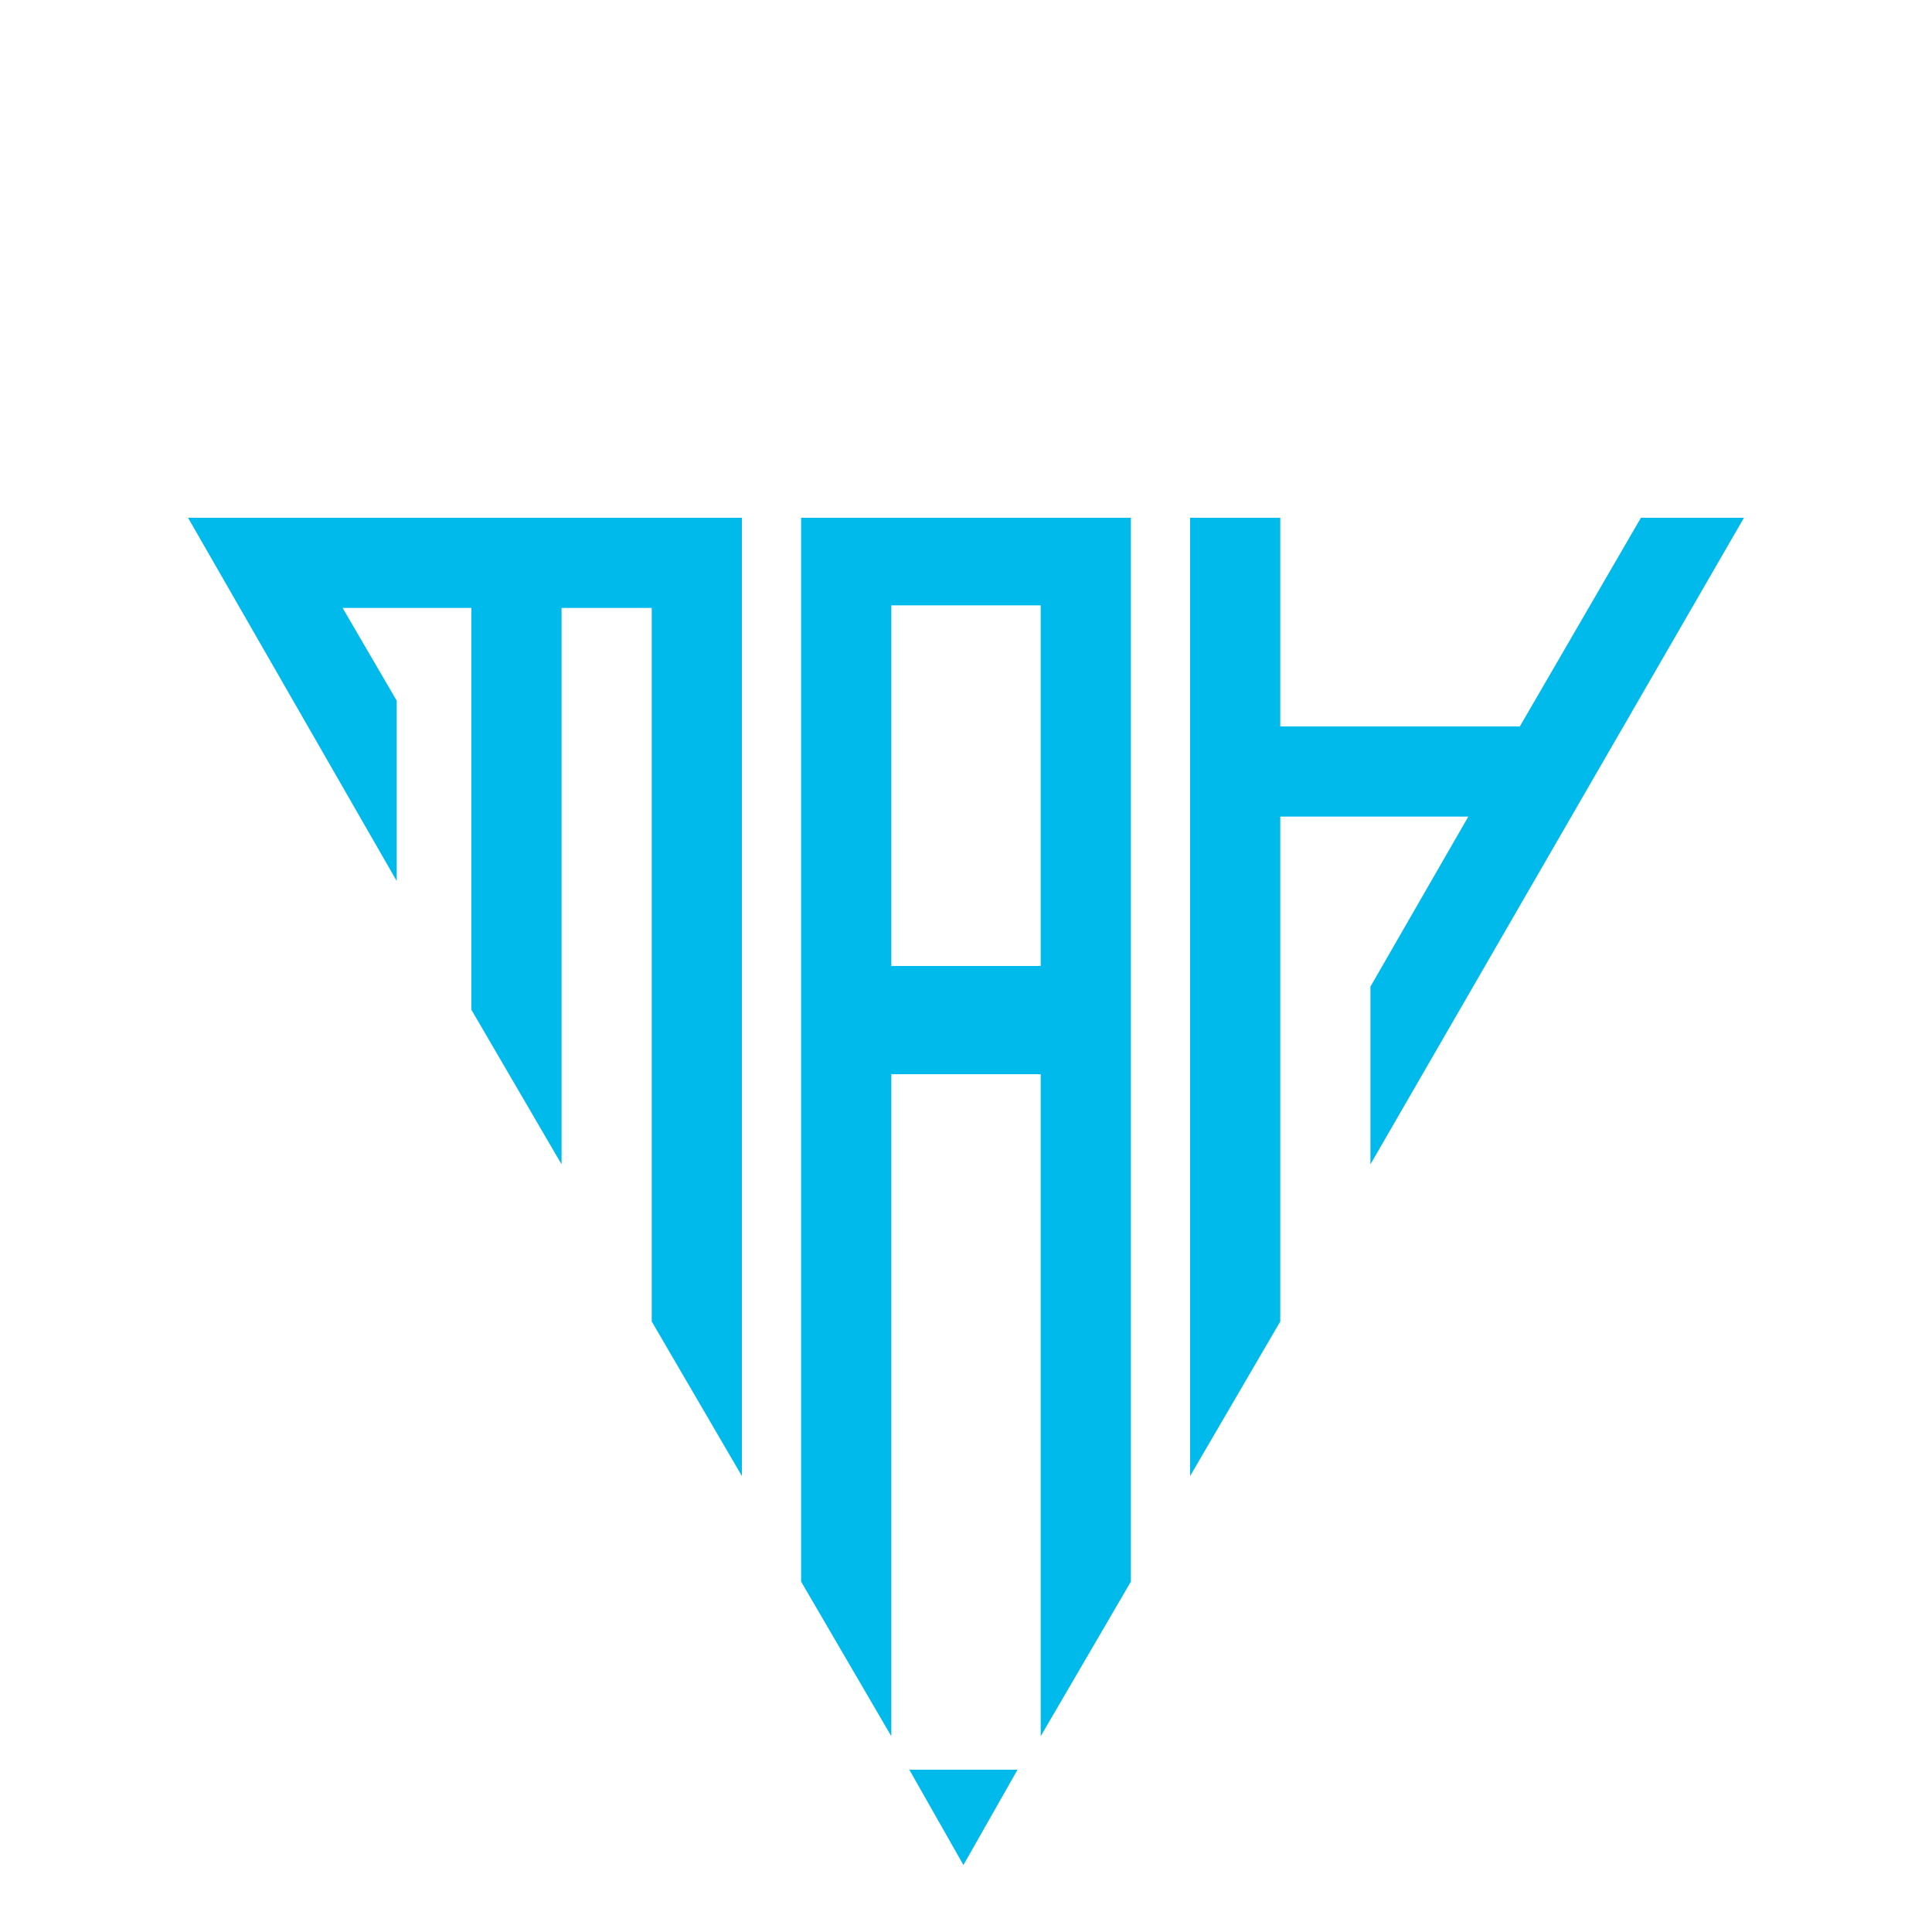
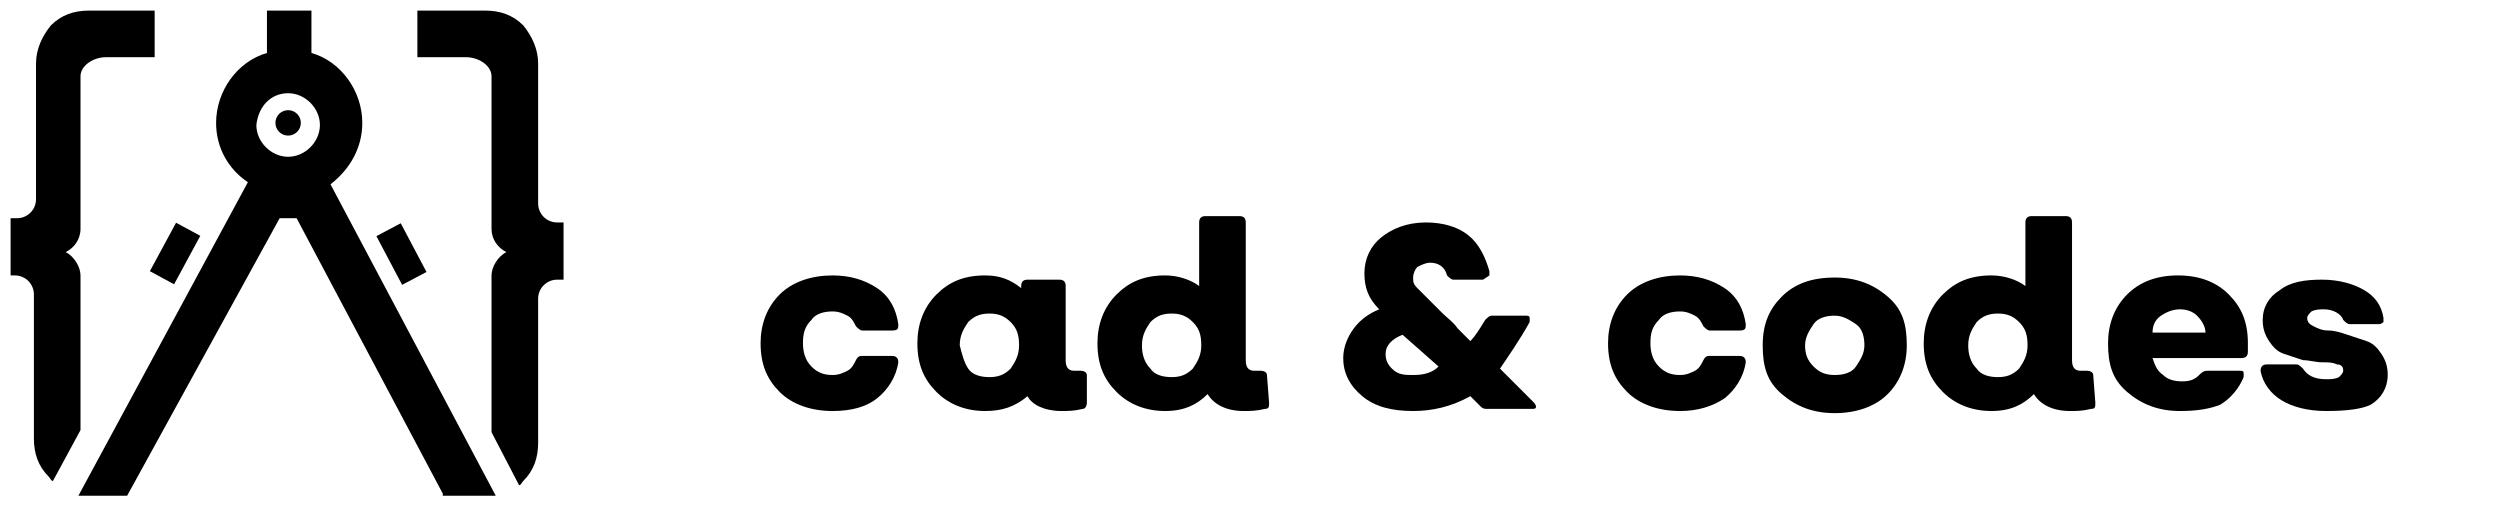
- <svg xmlns="http://www.w3.org/2000/svg" version="1.1" id="Layer_1" x="0px" y="0px" viewBox="0 0 75 75" style="enable-background:new 0 0 75 75;" xml:space="preserve">
+ <svg xmlns="http://www.w3.org/2000/svg" version="1.1" id="Layer_1" x="0px" y="0px" viewBox="0 0 118 24" style="enable-background:new 0 0 118 24;" xml:space="preserve">
  <style type="text/css">
- 	.st0{fill:none;}
- 	.st1{fill:#00BAEB;}
+ 	.st0{enable-background:new    ;}
</style>
  <g>
-     <g>
-       <circle class="st0" cx="37.5" cy="37.5" r="35" />
-       <g>
-         <g>
-           <polygon id="M_00000013165992957051825030000014181246928916455837_" class="st1" points="28.8,20.1 28.8,57.3 25.3,51.3       25.3,23.6 21.8,23.6 21.8,45.2 18.3,39.2 18.3,23.6 13.3,23.6 15.4,27.2 15.4,34.2 7.3,20.1     " />
-           <path id="A_00000040574275081089831980000016557082845165341079_" class="st1" d="M40.4,41.7h-5.8v25.7l-3.5-6V20.1h12.8v41.3      l-3.5,6V41.7z M34.6,37.5h5.8v-14h-5.8L34.6,37.5L34.6,37.5z" />
-           <polygon id="H_00000143608231289076081550000013371495267174160274_" class="st1" points="49.7,31.7 57,31.7 53.2,38.3       53.2,45.2 67.7,20.1 63.7,20.1 59,28.2 49.7,28.2 49.7,20.1 46.2,20.1 46.2,57.3 49.7,51.3     " />
-         </g>
-         <path class="st1" d="M39.2,68.7c-0.5,0-1.1,0-1.7,0c-0.6,0-1.1,0-1.7,0c-0.2,0-0.3,0-0.5,0l2.1,3.7l2.1-3.7     C39.5,68.7,39.3,68.7,39.2,68.7z" />
-       </g>
-     </g>
-     <rect class="st0" width="75" height="75" />
+     <path d="M15.6,8.7C16.5,8,17.1,7,17.1,5.8c0-1.5-1-2.9-2.4-3.3v-2h-2.1v2c-1.4,0.4-2.4,1.8-2.4,3.3c0,1.2,0.6,2.2,1.5,2.8l-8,14.8   l0,0H6l7.2-13.1H14l6.9,13l0,0l0,0v0.1h2.5L15.6,8.7z M13.6,4.4c0.8,0,1.5,0.7,1.5,1.5s-0.7,1.5-1.5,1.5s-1.5-0.7-1.5-1.5   C12.2,5,12.8,4.4,13.6,4.4z" />
+     <rect x="18.3" y="10.7" transform="matrix(0.8841 -0.4673 0.4673 0.8841 -3.4134 10.2373)" width="1.3" height="2.6" />
+     <rect x="7" y="11.3" transform="matrix(0.4758 -0.8796 0.8796 0.4758 -6.1968 13.5802)" width="2.6" height="1.3" />
+     <path d="M7.3,0.5v2.2H5c-0.6,0-1.2,0.4-1.2,0.9v7.2c0,0.5-0.3,0.9-0.7,1.1c0.4,0.2,0.7,0.7,0.7,1.1v7.3l-1.3,2.4   c-0.1,0-0.1-0.1-0.2-0.2c-0.5-0.5-0.7-1.1-0.7-1.8v-6.8c0-0.5-0.4-0.9-0.9-0.9H0.5v-2.7h0.3c0.5,0,0.9-0.4,0.9-0.9V3   c0-0.7,0.3-1.3,0.7-1.8c0.5-0.5,1.1-0.7,1.8-0.7C4.2,0.5,7.3,0.5,7.3,0.5z" />
+     <path d="M24.5,22.9c0.1,0,0.1-0.1,0.2-0.2c0.5-0.5,0.7-1.1,0.7-1.8v-6.8c0-0.5,0.4-0.9,0.9-0.9h0.3v-2.7h-0.3   c-0.5,0-0.9-0.4-0.9-0.9V3c0-0.7-0.3-1.3-0.7-1.8c-0.5-0.5-1.1-0.7-1.8-0.7h-3.2v2.2H22c0.6,0,1.2,0.4,1.2,0.9v7.2   c0,0.5,0.3,0.9,0.7,1.1c-0.4,0.2-0.7,0.7-0.7,1.1v7.4L24.5,22.9z" />
+     <circle cx="13.6" cy="5.8" r="0.6" />
+     <path d="M24,22" />
+   </g>
+   <g class="st0">
+     <path d="M39.3,19.4c-1,0-1.9-0.3-2.5-0.9c-0.6-0.6-0.9-1.3-0.9-2.3c0-0.9,0.3-1.7,0.9-2.3c0.6-0.6,1.5-0.9,2.5-0.9   c0.8,0,1.5,0.2,2.1,0.6s0.9,1,1,1.7c0,0.2,0,0.3-0.3,0.3h-1.4c-0.1,0-0.2-0.1-0.3-0.2c-0.1-0.2-0.2-0.4-0.4-0.5   c-0.2-0.1-0.4-0.2-0.7-0.2c-0.4,0-0.8,0.1-1,0.4c-0.3,0.3-0.4,0.6-0.4,1.1c0,0.4,0.1,0.8,0.4,1.1c0.3,0.3,0.6,0.4,1,0.4   c0.3,0,0.5-0.1,0.7-0.2c0.2-0.1,0.3-0.3,0.4-0.5c0.1-0.2,0.2-0.2,0.3-0.2h1.4c0.2,0,0.3,0.1,0.3,0.3c-0.1,0.7-0.5,1.3-1,1.7   S40.2,19.4,39.3,19.4z" />
+     <path d="M51.3,19c0,0.2-0.1,0.3-0.2,0.3c-0.4,0.1-0.7,0.1-1,0.1c-0.8,0-1.4-0.3-1.6-0.7c-0.6,0.5-1.2,0.7-2,0.7   c-0.9,0-1.7-0.3-2.3-0.9s-0.9-1.3-0.9-2.3c0-0.9,0.3-1.7,0.9-2.3s1.3-0.9,2.3-0.9c0.7,0,1.2,0.2,1.7,0.6v-0.1   c0-0.2,0.1-0.3,0.3-0.3h1.5c0.2,0,0.3,0.1,0.3,0.3v3.5c0,0.3,0.1,0.5,0.4,0.5c0.1,0,0.2,0,0.3,0c0.2,0,0.3,0.1,0.3,0.2L51.3,19z    M45.7,17.4c0.2,0.3,0.6,0.4,1,0.4c0.4,0,0.7-0.1,1-0.4c0.2-0.3,0.4-0.6,0.4-1.1s-0.1-0.8-0.4-1.1s-0.6-0.4-1-0.4   c-0.4,0-0.7,0.1-1,0.4c-0.2,0.3-0.4,0.6-0.4,1.1C45.4,16.7,45.5,17.1,45.7,17.4z" />
+     <path d="M59.9,19c0,0.2,0,0.3-0.2,0.3c-0.4,0.1-0.7,0.1-1,0.1c-0.8,0-1.4-0.3-1.7-0.8c-0.5,0.5-1.1,0.8-2,0.8   c-0.9,0-1.7-0.3-2.3-0.9s-0.9-1.3-0.9-2.3c0-0.9,0.3-1.7,0.9-2.3s1.3-0.9,2.3-0.9c0.6,0,1.2,0.2,1.6,0.5v-3c0-0.2,0.1-0.3,0.3-0.3   h1.6c0.2,0,0.3,0.1,0.3,0.3v6.5c0,0.3,0.1,0.5,0.4,0.5c0.1,0,0.2,0,0.3,0c0.2,0,0.3,0.1,0.3,0.2L59.9,19z M54.3,17.4   c0.2,0.3,0.6,0.4,1,0.4c0.4,0,0.7-0.1,1-0.4c0.2-0.3,0.4-0.6,0.4-1.1s-0.1-0.8-0.4-1.1s-0.6-0.4-1-0.4c-0.4,0-0.7,0.1-1,0.4   c-0.2,0.3-0.4,0.6-0.4,1.1C53.9,16.7,54,17.1,54.3,17.4z" />
+     <path d="M66.7,19.4c-1,0-1.8-0.2-2.4-0.7c-0.6-0.5-0.9-1.1-0.9-1.8c0-0.5,0.2-1,0.5-1.4c0.3-0.4,0.7-0.7,1.2-0.9   c-0.5-0.5-0.7-1-0.7-1.7c0-0.7,0.3-1.3,0.8-1.7c0.5-0.4,1.2-0.7,2.1-0.7c0.8,0,1.5,0.2,2,0.6c0.5,0.4,0.8,1,1,1.7   c0,0.1,0,0.2,0,0.2S70,13.2,70,13.2h-1.4c-0.1,0-0.2-0.1-0.3-0.2c-0.1-0.4-0.4-0.6-0.8-0.6c-0.2,0-0.4,0.1-0.6,0.2   c-0.1,0.1-0.2,0.3-0.2,0.5c0,0.2,0,0.3,0.2,0.5c0.1,0.1,0.3,0.3,0.6,0.6c0.2,0.2,0.4,0.4,0.6,0.6c0.2,0.2,0.5,0.4,0.7,0.7   c0.3,0.3,0.5,0.5,0.6,0.6c0.2-0.2,0.4-0.5,0.7-1c0.1-0.1,0.2-0.2,0.3-0.2h1.6c0.1,0,0.2,0,0.2,0.1c0,0.1,0,0.1,0,0.2   c-0.5,0.9-1,1.6-1.4,2.2l1.6,1.6c0.1,0.1,0.1,0.2,0.1,0.2c0,0.1-0.1,0.1-0.2,0.1h-2.1c-0.1,0-0.2,0-0.3-0.1l-0.5-0.5   C68.5,19.2,67.6,19.4,66.7,19.4z M66.7,17.7c0.5,0,0.9-0.1,1.2-0.4l-1.7-1.5c-0.5,0.2-0.8,0.5-0.8,0.9c0,0.3,0.1,0.5,0.3,0.7   C66,17.7,66.3,17.7,66.7,17.7z" />
+     <path d="M79.3,19.4c-1,0-1.9-0.3-2.5-0.9s-0.9-1.3-0.9-2.3c0-0.9,0.3-1.7,0.9-2.3s1.5-0.9,2.5-0.9c0.8,0,1.5,0.2,2.1,0.6   c0.6,0.4,0.9,1,1,1.7c0,0.2,0,0.3-0.3,0.3h-1.4c-0.1,0-0.2-0.1-0.3-0.2c-0.1-0.2-0.2-0.4-0.4-0.5s-0.4-0.2-0.7-0.2   c-0.4,0-0.8,0.1-1,0.4c-0.3,0.3-0.4,0.6-0.4,1.1c0,0.4,0.1,0.8,0.4,1.1c0.3,0.3,0.6,0.4,1,0.4c0.3,0,0.5-0.1,0.7-0.2   c0.2-0.1,0.3-0.3,0.4-0.5c0.1-0.2,0.2-0.2,0.3-0.2h1.4c0.2,0,0.3,0.1,0.3,0.3c-0.1,0.7-0.5,1.3-1,1.7   C80.8,19.2,80.1,19.4,79.3,19.4z" />
+     <path d="M89.1,18.6c-0.6,0.6-1.5,0.9-2.5,0.9c-1,0-1.8-0.3-2.5-0.9s-0.9-1.3-0.9-2.3c0-1,0.3-1.7,0.9-2.3c0.6-0.6,1.4-0.9,2.5-0.9   c1,0,1.8,0.3,2.5,0.9s0.9,1.3,0.9,2.3C90,17.2,89.7,18,89.1,18.6z M85.6,17.3c0.3,0.3,0.6,0.4,1,0.4c0.4,0,0.8-0.1,1-0.4   s0.4-0.6,0.4-1c0-0.4-0.1-0.8-0.4-1s-0.6-0.4-1-0.4c-0.4,0-0.8,0.1-1,0.4s-0.4,0.6-0.4,1C85.2,16.7,85.3,17,85.6,17.3z" />
+     <path d="M98.9,19c0,0.2,0,0.3-0.2,0.3c-0.4,0.1-0.7,0.1-1,0.1c-0.8,0-1.4-0.3-1.7-0.8c-0.5,0.5-1.1,0.8-2,0.8   c-0.9,0-1.7-0.3-2.3-0.9s-0.9-1.3-0.9-2.3c0-0.9,0.3-1.7,0.9-2.3s1.3-0.9,2.3-0.9c0.6,0,1.2,0.2,1.6,0.5v-3c0-0.2,0.1-0.3,0.3-0.3   h1.6c0.2,0,0.3,0.1,0.3,0.3v6.5c0,0.3,0.1,0.5,0.4,0.5c0.1,0,0.2,0,0.3,0c0.2,0,0.3,0.1,0.3,0.2L98.9,19z M93.3,17.4   c0.2,0.3,0.6,0.4,1,0.4c0.4,0,0.7-0.1,1-0.4c0.2-0.3,0.4-0.6,0.4-1.1s-0.1-0.8-0.4-1.1s-0.6-0.4-1-0.4c-0.4,0-0.7,0.1-1,0.4   c-0.2,0.3-0.4,0.6-0.4,1.1C92.9,16.7,93,17.1,93.3,17.4z" />
+     <path d="M102.9,19.4c-1,0-1.8-0.3-2.5-0.9s-0.9-1.3-0.9-2.3c0-0.9,0.3-1.7,0.9-2.3s1.4-0.9,2.4-0.9c1,0,1.8,0.3,2.4,0.9   c0.6,0.6,0.9,1.3,0.9,2.3c0,0,0,0.1,0,0.2c0,0.1,0,0.1,0,0.2c0,0.2-0.1,0.3-0.3,0.3h-4.2c0.1,0.3,0.2,0.6,0.5,0.8   c0.2,0.2,0.5,0.3,0.9,0.3c0.4,0,0.6-0.1,0.8-0.3c0.1-0.1,0.2-0.2,0.4-0.2h1.5c0.1,0,0.2,0,0.2,0.1c0,0.1,0,0.1,0,0.2   c-0.2,0.5-0.6,1-1.1,1.3C104.3,19.3,103.7,19.4,102.9,19.4z M101.6,15.7h2.5c0-0.3-0.2-0.6-0.4-0.8s-0.5-0.3-0.8-0.3   c-0.3,0-0.6,0.1-0.9,0.3S101.6,15.4,101.6,15.7z" />
+     <path d="M109.8,19.4c-0.9,0-1.6-0.2-2.1-0.5s-0.9-0.8-1-1.4c0-0.2,0.1-0.3,0.3-0.3l1.4,0c0.1,0,0.2,0.1,0.3,0.2   c0.2,0.3,0.5,0.5,1.1,0.5c0.2,0,0.4,0,0.6-0.1c0.1-0.1,0.2-0.2,0.2-0.3c0-0.2-0.1-0.3-0.3-0.3c-0.2-0.1-0.4-0.1-0.7-0.1   c-0.3,0-0.6-0.1-0.9-0.1c-0.3-0.1-0.6-0.2-0.9-0.3c-0.3-0.1-0.5-0.3-0.7-0.6c-0.2-0.3-0.3-0.6-0.3-1c0-0.6,0.3-1.1,0.8-1.4   c0.5-0.4,1.2-0.5,2-0.5c0.8,0,1.5,0.2,2,0.5c0.5,0.3,0.8,0.7,0.9,1.3c0,0.1,0,0.2,0,0.2s-0.1,0.1-0.2,0.1h-1.4   c-0.1,0-0.2-0.1-0.3-0.2c-0.1-0.3-0.5-0.5-0.9-0.5c-0.2,0-0.4,0-0.6,0.1c-0.1,0.1-0.2,0.2-0.2,0.3c0,0.2,0.1,0.3,0.3,0.4   c0.2,0.1,0.4,0.2,0.7,0.2c0.3,0,0.6,0.1,0.9,0.2c0.3,0.1,0.6,0.2,0.9,0.3c0.3,0.1,0.5,0.3,0.7,0.6c0.2,0.3,0.3,0.6,0.3,1   c0,0.6-0.3,1.1-0.8,1.4C111.5,19.3,110.8,19.4,109.8,19.4z" />
  </g>
</svg>
